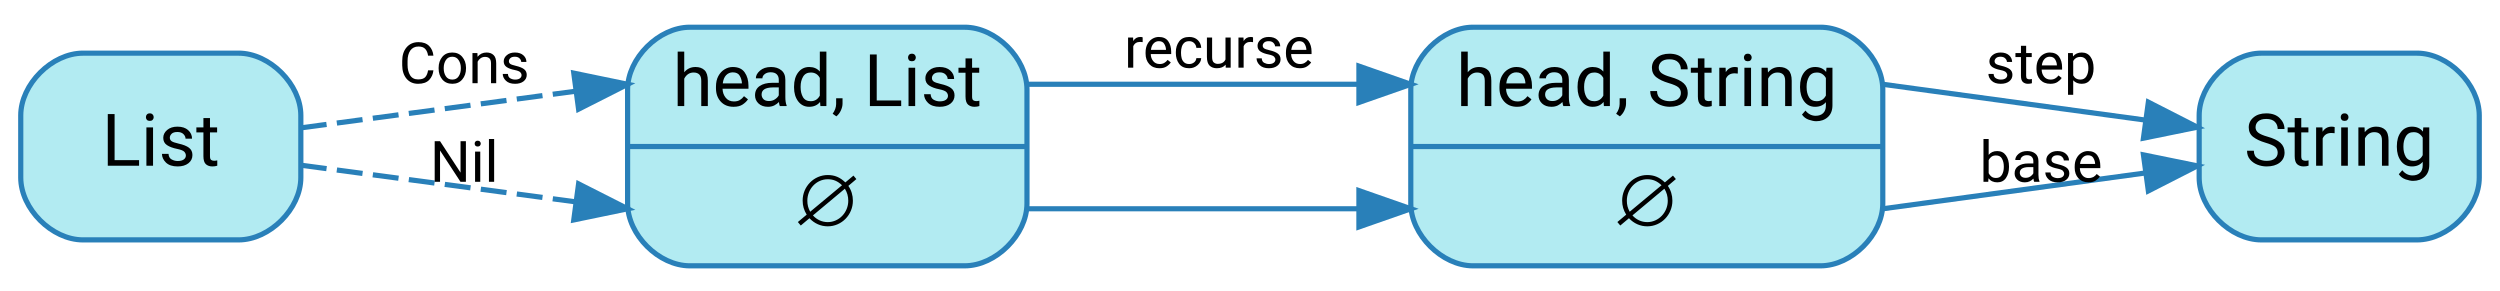
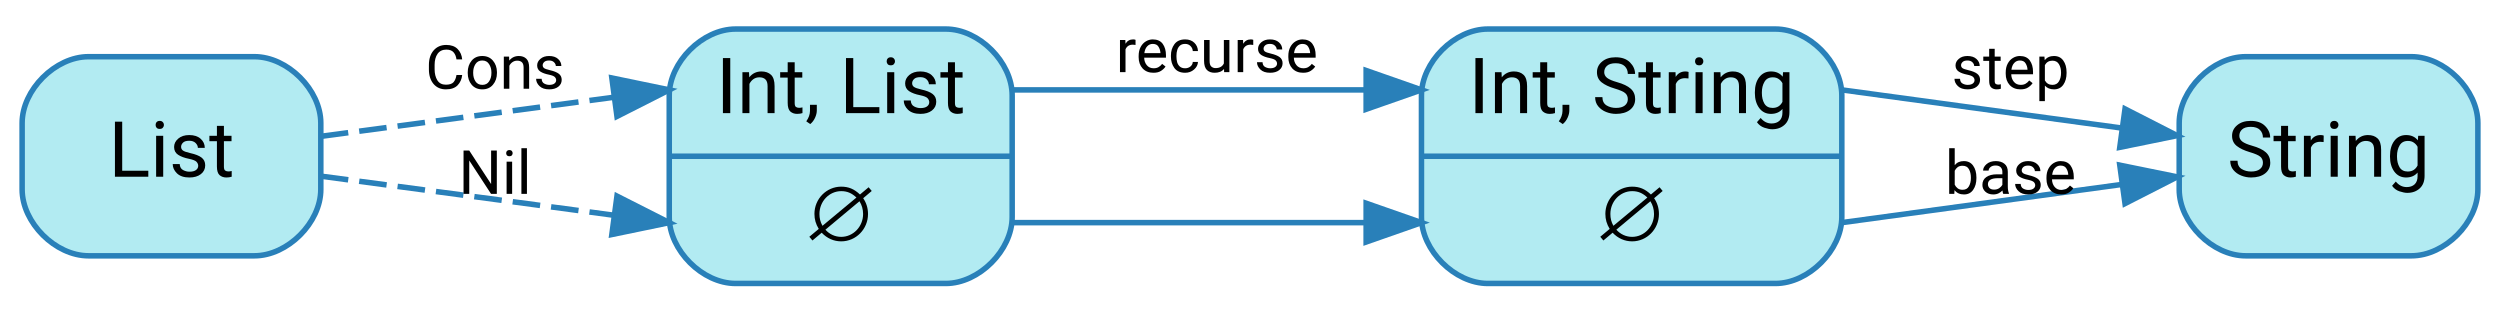
- <svg xmlns="http://www.w3.org/2000/svg" width="482pt" height="56pt" viewBox="0.00 0.00 482.00 55.50">
+ <svg xmlns="http://www.w3.org/2000/svg" width="452pt" height="56pt" viewBox="0.00 0.00 452.00 55.50">
  <g id="graph0" class="graph" transform="scale(1 1) rotate(0) translate(4 51.5)">
    <g id="node1" class="node">
-       <path fill="#b2ebf2" stroke="#2980b9" d="M129,-.5C129,-.5 182,-.5 182,-.5 188,-.5 194,-6.5 194,-12.5 194,-12.5 194,-34.5 194,-34.5 194,-40.5 188,-46.5 182,-46.5 182,-46.5 129,-46.5 129,-46.5 123,-46.5 117,-40.5 117,-34.5 117,-34.5 117,-12.5 117,-12.5 117,-6.5 123,-.5 129,-.5" />
-       <text text-anchor="middle" x="155.5" y="-31.3" font-family="Segoe UI,Roboto,Helvetica,Arial,sans-serif" font-size="14.00" fill="#000000">head, List</text>
-       <polyline fill="none" stroke="#2980b9" points="117,-23.5 194,-23.5 " />
-       <text text-anchor="middle" x="155.5" y="-8.3" font-family="Segoe UI,Roboto,Helvetica,Arial,sans-serif" font-size="14.00" fill="#000000">∅</text>
+       <path fill="#b2ebf2" stroke="#2980b9" d="M129,-.5C129,-.5 167,-.5 167,-.5 173,-.5 179,-6.5 179,-12.5 179,-12.5 179,-34.5 179,-34.5 179,-40.5 173,-46.5 167,-46.5 167,-46.5 129,-46.5 129,-46.5 123,-46.5 117,-40.5 117,-34.5 117,-34.5 117,-12.5 117,-12.5 117,-6.5 123,-.5 129,-.5" />
+       <text text-anchor="middle" x="148" y="-31.3" font-family="Segoe UI,Roboto,Helvetica,Arial,sans-serif" font-size="14.00" fill="#000000">Int, List</text>
+       <polyline fill="none" stroke="#2980b9" points="117,-23.5 179,-23.5 " />
+       <text text-anchor="middle" x="148" y="-8.3" font-family="Segoe UI,Roboto,Helvetica,Arial,sans-serif" font-size="14.00" fill="#000000">∅</text>
    </g>
    <g id="node2" class="node">
-       <path fill="#b2ebf2" stroke="#2980b9" d="M280,-.5C280,-.5 347,-.5 347,-.5 353,-.5 359,-6.5 359,-12.5 359,-12.5 359,-34.5 359,-34.5 359,-40.5 353,-46.5 347,-46.5 347,-46.5 280,-46.5 280,-46.5 274,-46.5 268,-40.5 268,-34.5 268,-34.5 268,-12.5 268,-12.5 268,-6.5 274,-.5 280,-.5" />
-       <text text-anchor="middle" x="313.5" y="-31.3" font-family="Segoe UI,Roboto,Helvetica,Arial,sans-serif" font-size="14.00" fill="#000000">head, String</text>
-       <polyline fill="none" stroke="#2980b9" points="268,-23.5 359,-23.5 " />
-       <text text-anchor="middle" x="313.5" y="-8.3" font-family="Segoe UI,Roboto,Helvetica,Arial,sans-serif" font-size="14.00" fill="#000000">∅</text>
+       <path fill="#b2ebf2" stroke="#2980b9" d="M265,-.5C265,-.5 317,-.5 317,-.5 323,-.5 329,-6.5 329,-12.5 329,-12.5 329,-34.5 329,-34.5 329,-40.5 323,-46.5 317,-46.5 317,-46.5 265,-46.5 265,-46.5 259,-46.5 253,-40.5 253,-34.5 253,-34.5 253,-12.5 253,-12.5 253,-6.5 259,-.5 265,-.5" />
+       <text text-anchor="middle" x="291" y="-31.3" font-family="Segoe UI,Roboto,Helvetica,Arial,sans-serif" font-size="14.00" fill="#000000">Int, String</text>
+       <polyline fill="none" stroke="#2980b9" points="253,-23.5 329,-23.5 " />
+       <text text-anchor="middle" x="291" y="-8.3" font-family="Segoe UI,Roboto,Helvetica,Arial,sans-serif" font-size="14.00" fill="#000000">∅</text>
    </g>
    <g id="edge3" class="edge">
-       <path fill="none" stroke="#2980b9" d="M194,-35.5C194,-35.5 237.377,-35.5 257.711,-35.5" />
-       <polygon fill="#2980b9" stroke="#2980b9" points="258,-39 268,-35.5 258,-32 258,-39" />
-       <text text-anchor="middle" x="231" y="-38.7" font-family="Segoe UI,Roboto,Helvetica,Arial,sans-serif" font-size="11.00" fill="#000000">recurse</text>
+       <path fill="none" stroke="#2980b9" d="M179,-35.5C179,-35.5 222.377,-35.5 242.711,-35.5" />
+       <polygon fill="#2980b9" stroke="#2980b9" points="243,-39 253,-35.5 243,-32 243,-39" />
+       <text text-anchor="middle" x="216" y="-38.7" font-family="Segoe UI,Roboto,Helvetica,Arial,sans-serif" font-size="11.00" fill="#000000">recurse</text>
    </g>
    <g id="edge4" class="edge">
-       <path fill="none" stroke="#2980b9" d="M194,-11.5C194,-11.5 237.377,-11.5 257.711,-11.5" />
-       <polygon fill="#2980b9" stroke="#2980b9" points="258,-15 268,-11.5 258,-8 258,-15" />
+       <path fill="none" stroke="#2980b9" d="M179,-11.5C179,-11.5 222.377,-11.5 242.711,-11.5" />
+       <polygon fill="#2980b9" stroke="#2980b9" points="243,-15 253,-11.5 243,-8 243,-15" />
    </g>
    <g id="node4" class="node">
-       <path fill="#b2ebf2" stroke="#2980b9" d="M462,-41.5C462,-41.5 432,-41.5 432,-41.5 426,-41.5 420,-35.5 420,-29.5 420,-29.5 420,-17.5 420,-17.5 420,-11.5 426,-5.5 432,-5.5 432,-5.5 462,-5.5 462,-5.5 468,-5.5 474,-11.5 474,-17.5 474,-17.5 474,-29.5 474,-29.5 474,-35.5 468,-41.5 462,-41.5" />
-       <text text-anchor="middle" x="447" y="-19.8" font-family="Segoe UI,Roboto,Helvetica,Arial,sans-serif" font-size="14.00" fill="#000000">String</text>
+       <path fill="#b2ebf2" stroke="#2980b9" d="M432,-41.5C432,-41.5 402,-41.5 402,-41.5 396,-41.5 390,-35.5 390,-29.5 390,-29.5 390,-17.5 390,-17.5 390,-11.5 396,-5.5 402,-5.5 402,-5.5 432,-5.5 432,-5.5 438,-5.5 444,-11.5 444,-17.5 444,-17.5 444,-29.5 444,-29.5 444,-35.5 438,-41.5 432,-41.5" />
+       <text text-anchor="middle" x="417" y="-19.8" font-family="Segoe UI,Roboto,Helvetica,Arial,sans-serif" font-size="14.00" fill="#000000">String</text>
    </g>
    <g id="edge5" class="edge">
-       <path fill="none" stroke="#2980b9" d="M359,-35.5C359,-35.5 385.648,-31.866 409.616,-28.598" />
-       <polygon fill="#2980b9" stroke="#2980b9" points="410.203,-32.05 419.639,-27.231 409.257,-25.114 410.203,-32.05" />
-       <text text-anchor="middle" x="389.5" y="-35.7" font-family="Segoe UI,Roboto,Helvetica,Arial,sans-serif" font-size="11.00" fill="#000000">step</text>
+       <path fill="none" stroke="#2980b9" d="M329,-35.5C329,-35.5 355.648,-31.866 379.616,-28.598" />
+       <polygon fill="#2980b9" stroke="#2980b9" points="380.203,-32.05 389.639,-27.231 379.257,-25.114 380.203,-32.05" />
+       <text text-anchor="middle" x="359.5" y="-35.7" font-family="Segoe UI,Roboto,Helvetica,Arial,sans-serif" font-size="11.00" fill="#000000">step</text>
    </g>
    <g id="edge6" class="edge">
-       <path fill="none" stroke="#2980b9" d="M359,-11.5C359,-11.5 385.648,-15.134 409.616,-18.402" />
-       <polygon fill="#2980b9" stroke="#2980b9" points="409.257,-21.886 419.639,-19.769 410.203,-14.95 409.257,-21.886" />
-       <text text-anchor="middle" x="389.5" y="-16.7" font-family="Segoe UI,Roboto,Helvetica,Arial,sans-serif" font-size="11.00" fill="#000000">base</text>
+       <path fill="none" stroke="#2980b9" d="M329,-11.5C329,-11.5 355.648,-15.134 379.616,-18.402" />
+       <polygon fill="#2980b9" stroke="#2980b9" points="379.257,-21.886 389.639,-19.769 380.203,-14.95 379.257,-21.886" />
+       <text text-anchor="middle" x="359.5" y="-16.7" font-family="Segoe UI,Roboto,Helvetica,Arial,sans-serif" font-size="11.00" fill="#000000">base</text>
    </g>
    <g id="node3" class="node">
      <path fill="#b2ebf2" stroke="#2980b9" d="M42,-41.5C42,-41.5 12,-41.5 12,-41.5 6,-41.5 0,-35.5 0,-29.5 0,-29.5 0,-17.5 0,-17.5 0,-11.5 6,-5.5 12,-5.5 12,-5.5 42,-5.5 42,-5.5 48,-5.5 54,-11.5 54,-17.5 54,-17.5 54,-29.5 54,-29.5 54,-35.5 48,-41.5 42,-41.5" />
      <text text-anchor="middle" x="27" y="-19.8" font-family="Segoe UI,Roboto,Helvetica,Arial,sans-serif" font-size="14.00" fill="#000000">List</text>
    </g>
    <g id="edge1" class="edge">
      <path fill="none" stroke="#2980b9" stroke-dasharray="5,2" d="M54.003,-27.1C71.814,-29.475 94.13,-32.451 106.856,-34.148" />
      <polygon fill="#2980b9" stroke="#2980b9" points="106.625,-37.648 117,-35.5 107.55,-30.709 106.625,-37.648" />
      <text text-anchor="middle" x="85.5" y="-35.7" font-family="Segoe UI,Roboto,Helvetica,Arial,sans-serif" font-size="11.00" fill="#000000">Cons</text>
    </g>
    <g id="edge2" class="edge">
      <path fill="none" stroke="#2980b9" stroke-dasharray="5,2" d="M54.003,-19.9C71.814,-17.525 94.13,-14.549 106.856,-12.852" />
      <polygon fill="#2980b9" stroke="#2980b9" points="107.55,-16.291 117,-11.5 106.625,-9.352 107.55,-16.291" />
      <text text-anchor="middle" x="85.5" y="-16.7" font-family="Segoe UI,Roboto,Helvetica,Arial,sans-serif" font-size="11.00" fill="#000000">Nil</text>
    </g>
  </g>
</svg>
